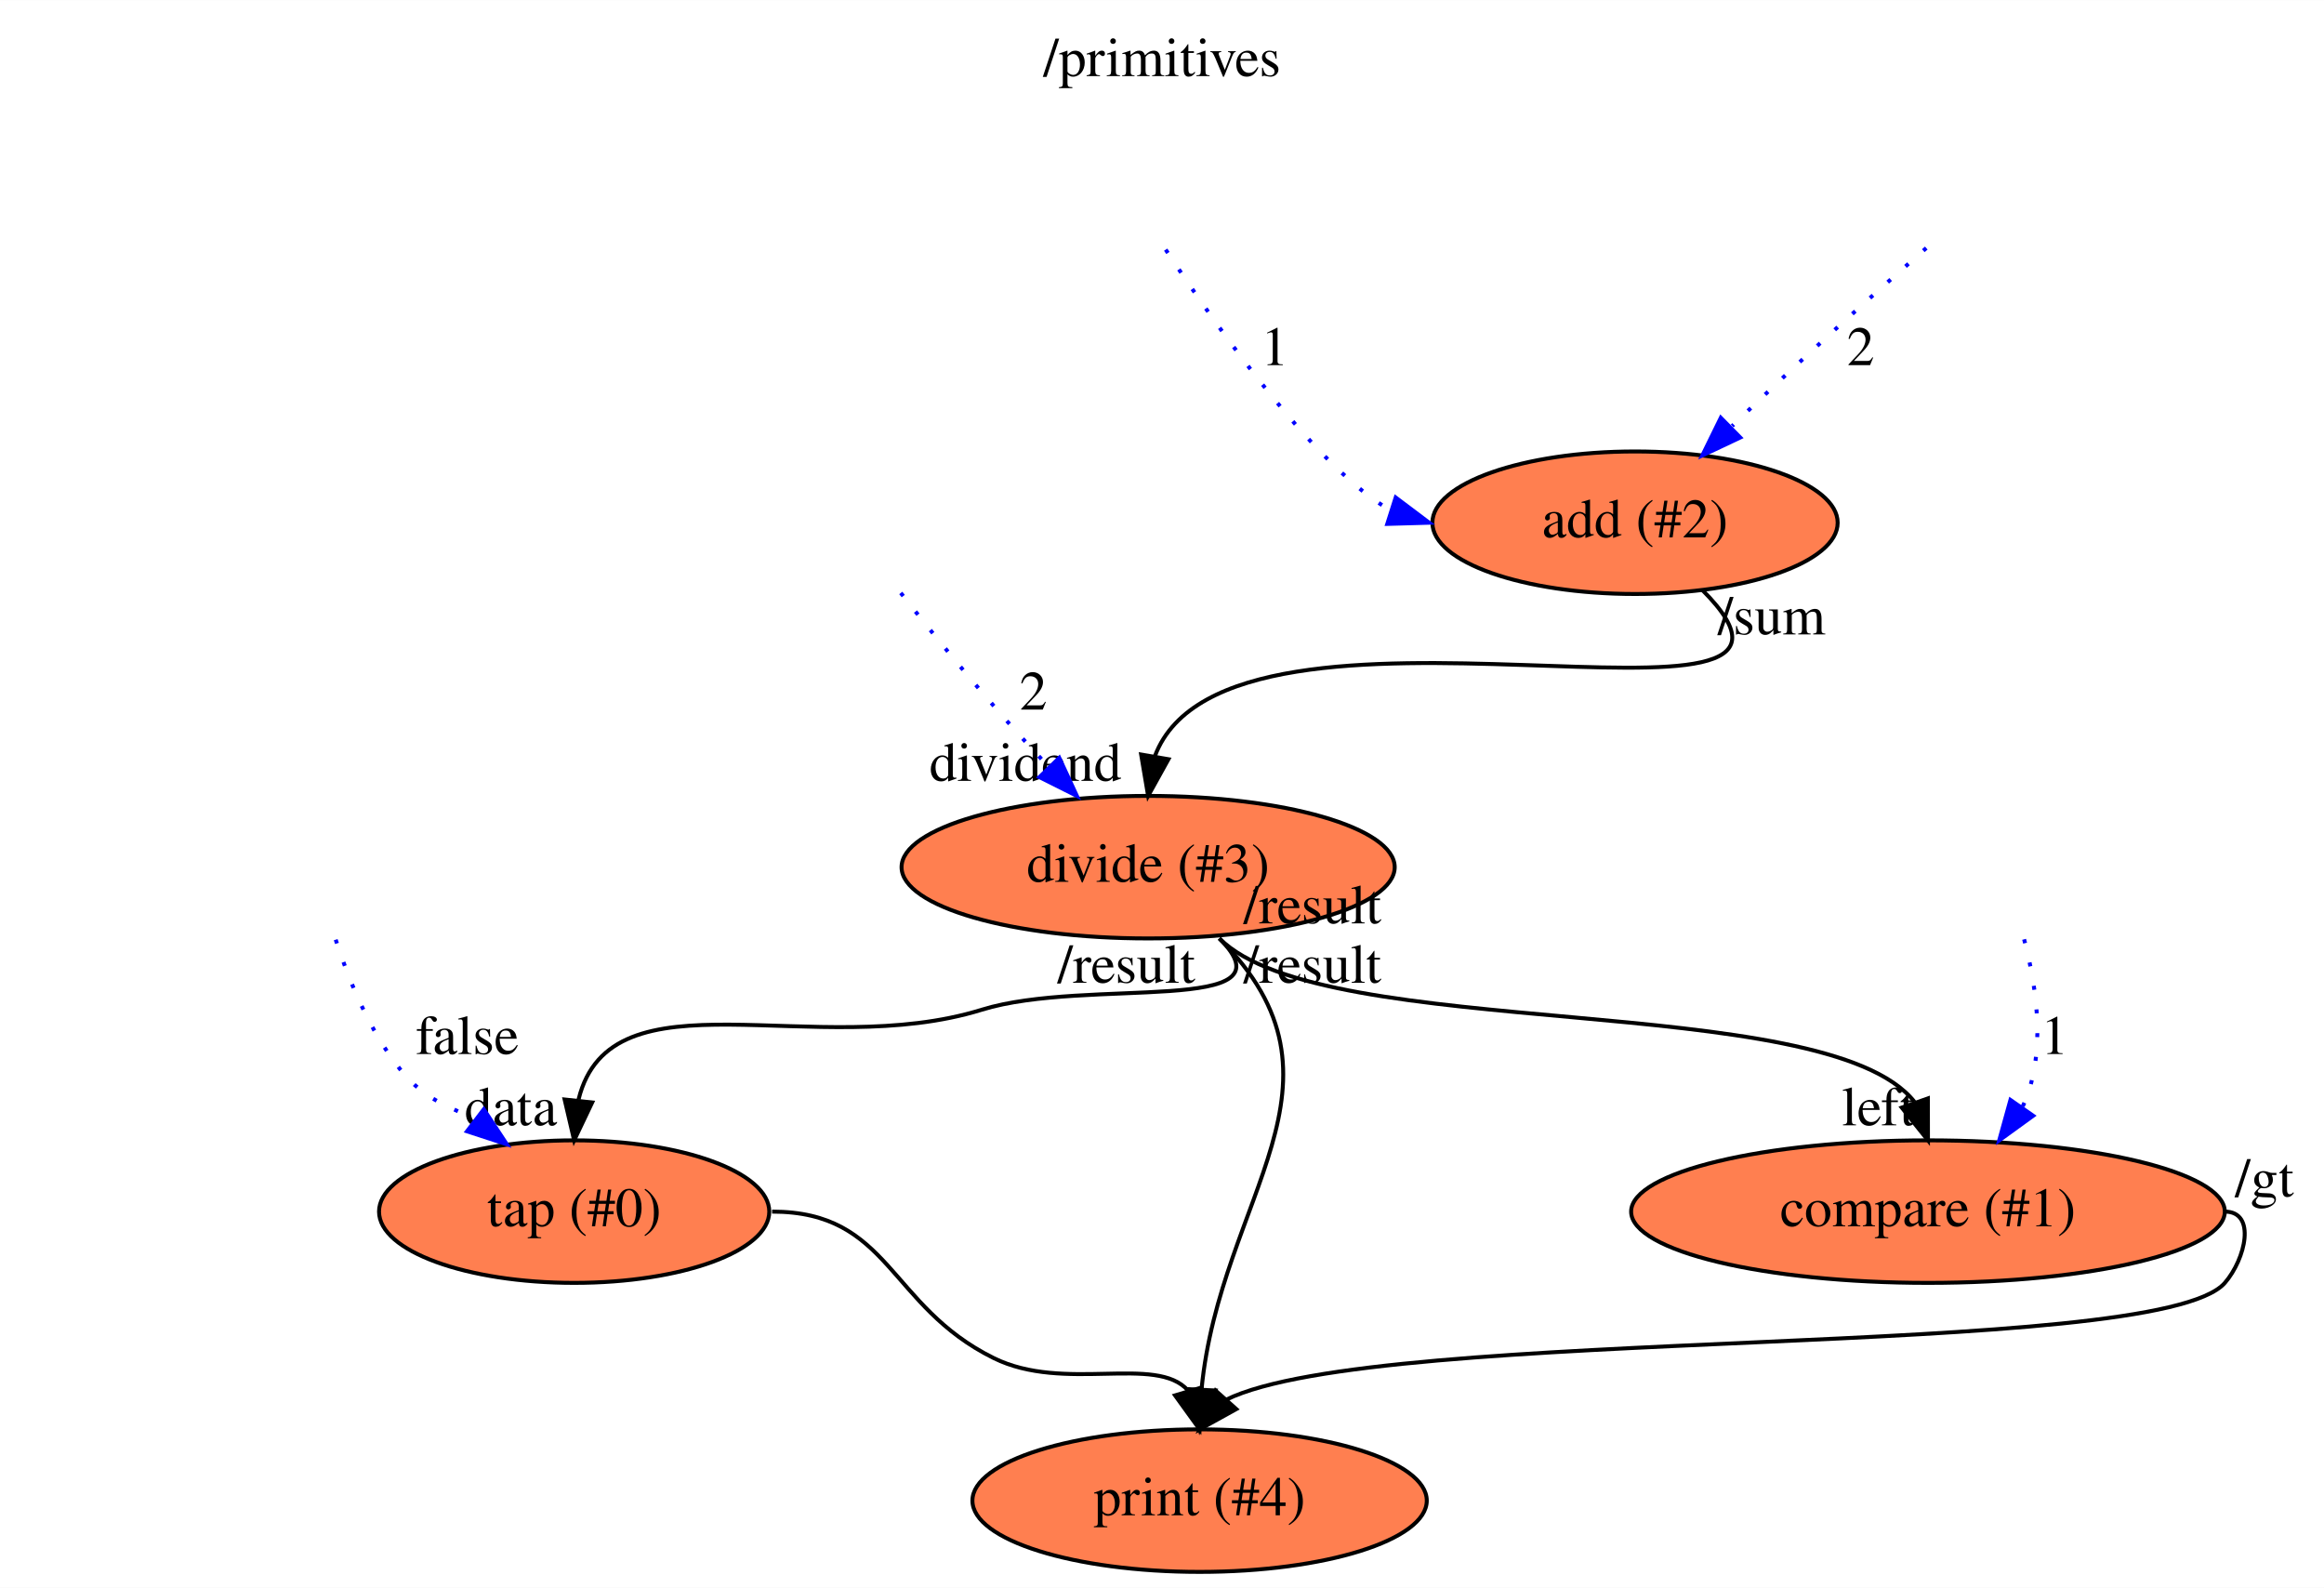
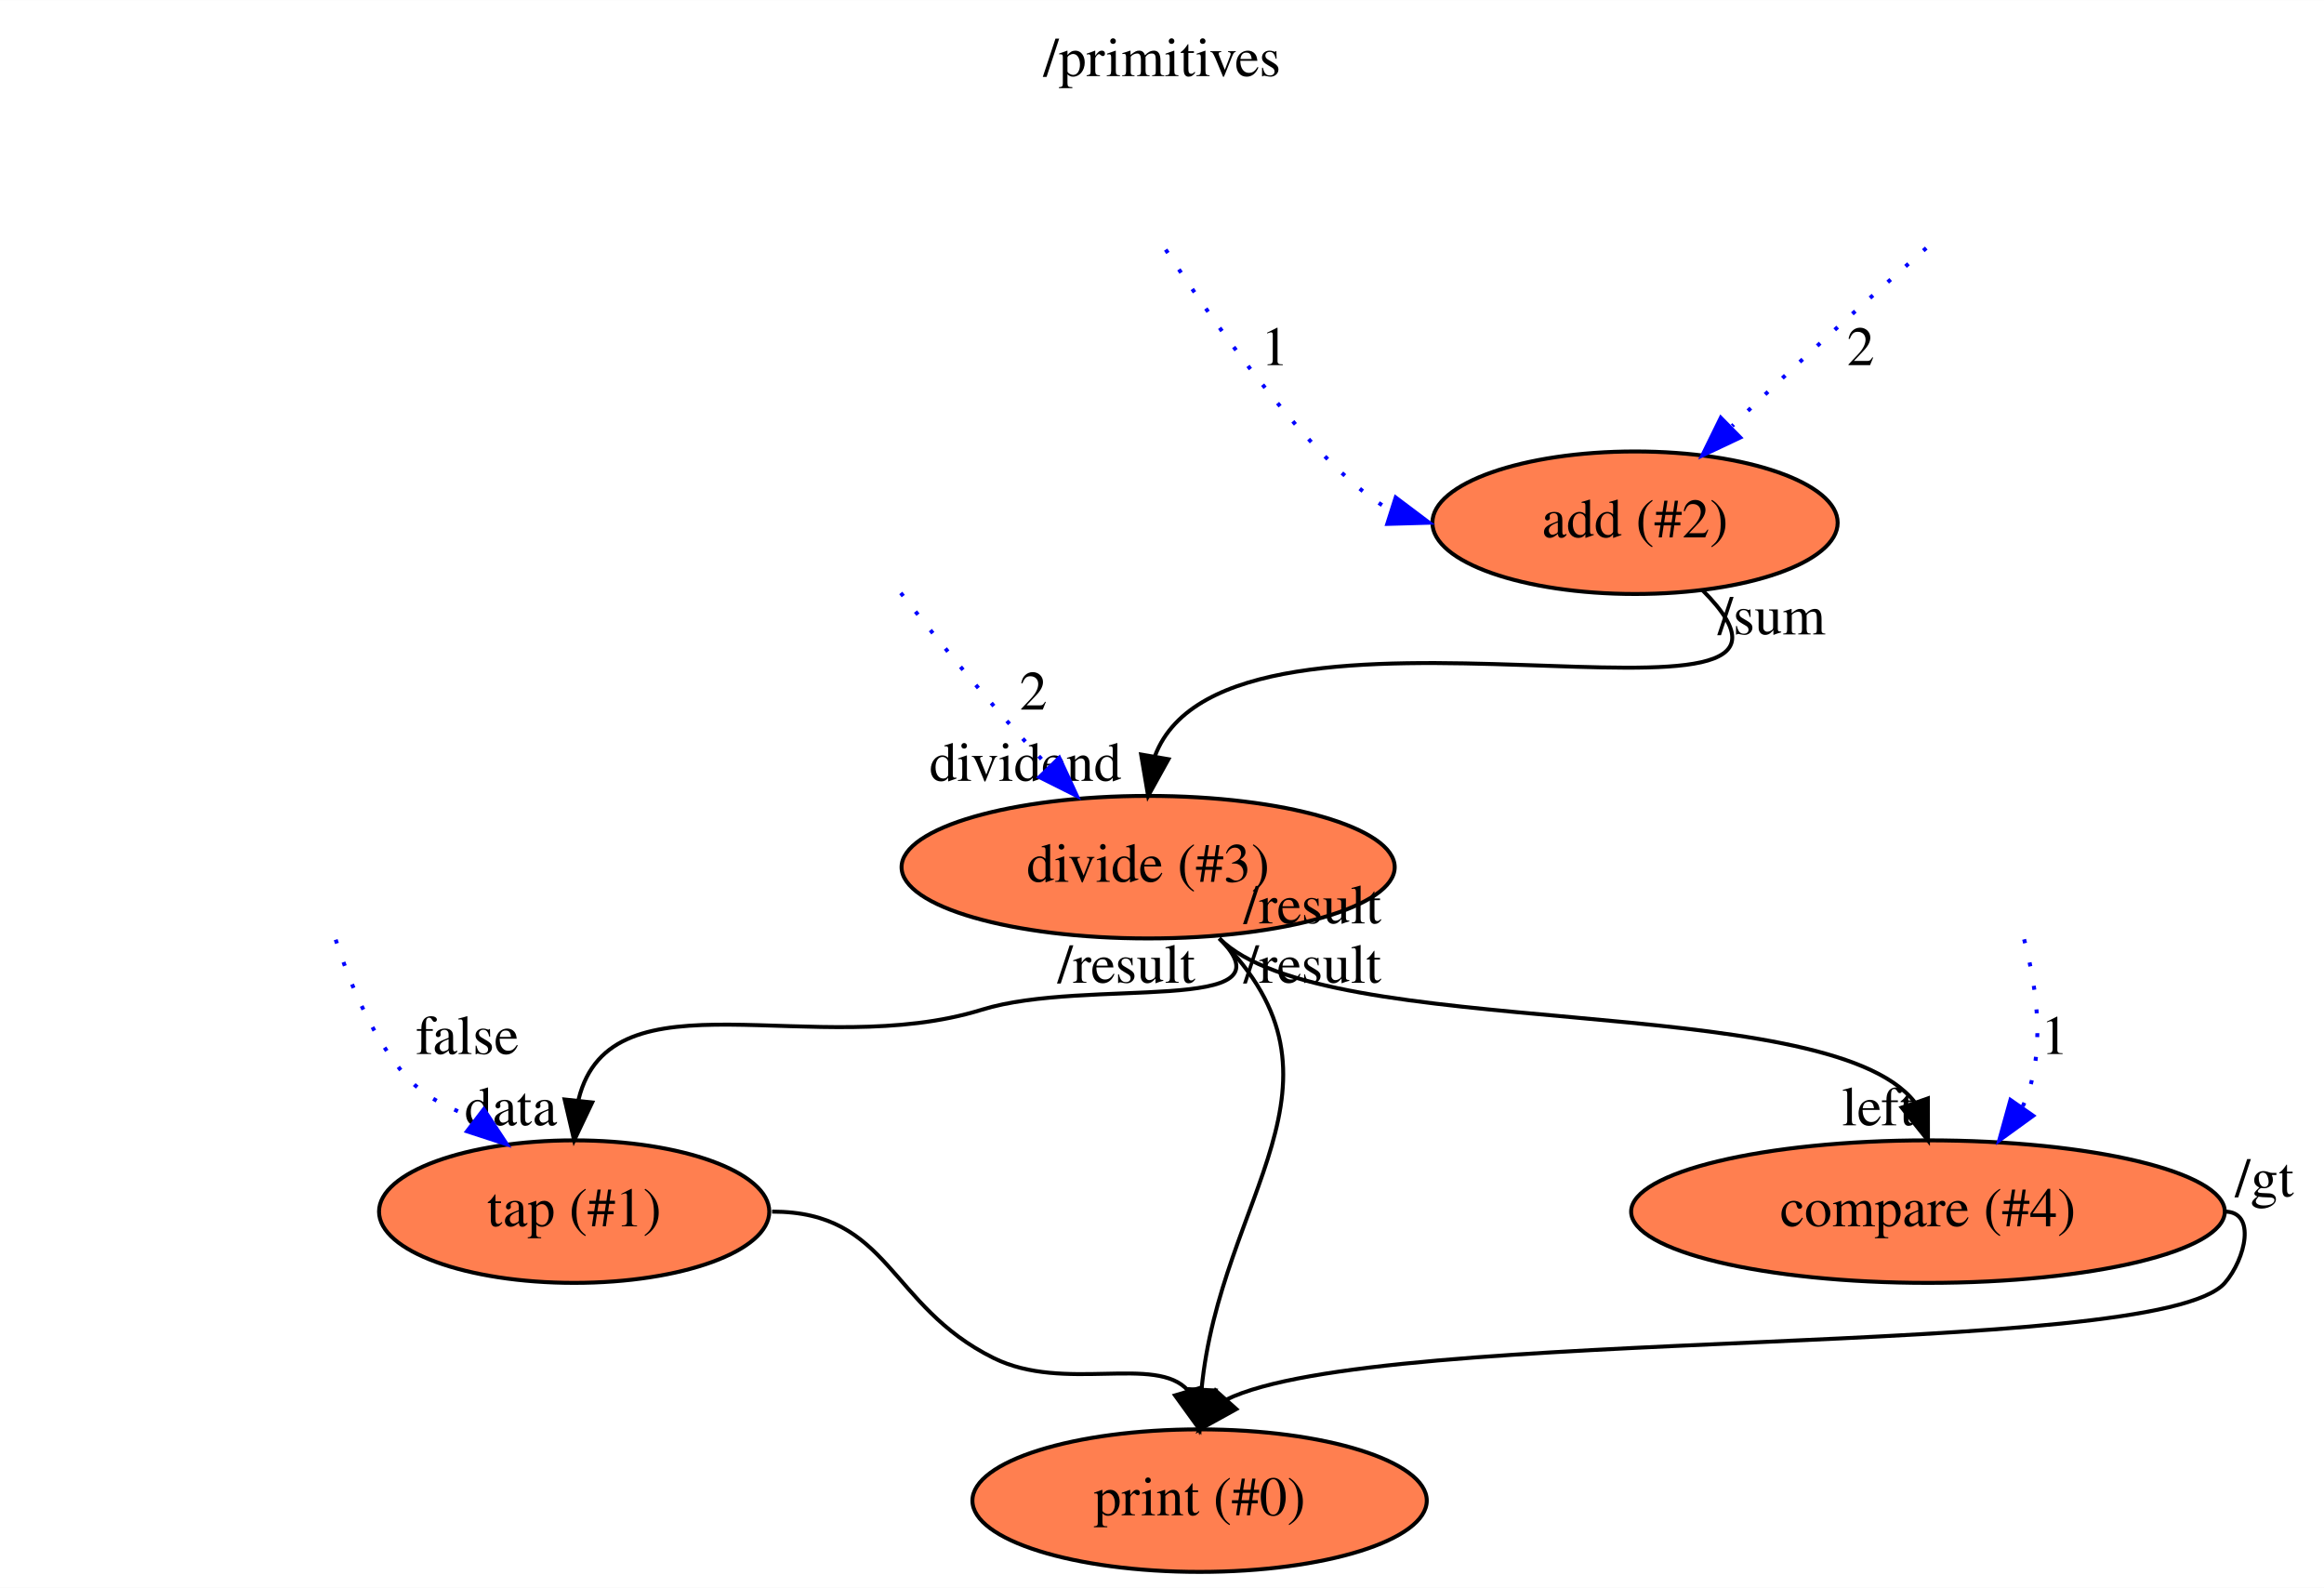
<svg xmlns="http://www.w3.org/2000/svg" xmlns:xlink="http://www.w3.org/1999/xlink" width="587pt" height="401pt" viewBox="0.00 0.00 587.09 401.00">
  <g id="graph0" class="graph" transform="scale(1 1) rotate(0) translate(4 397)">
    <polygon fill="#ffffff" stroke="transparent" points="-4,4 -4,-397 583.087,-397 583.087,4 -4,4" />
    <text text-anchor="middle" x="289.543" y="-377.8" font-family="Times,serif" font-size="14.00" fill="#000000">/primitives</text>
    <g id="node1" class="node">
      <g id="a_node1">
        <a xlink:href="file:///home/travis/build/andrewdavidmackenzie/flow/flowstdlib/math/add/add.html" xlink:title="add (#2)">
          <ellipse fill="#ff7f50" stroke="#000000" cx="409.043" cy="-265" rx="51.191" ry="18" />
          <text text-anchor="middle" x="409.043" y="-261.3" font-family="Times,serif" font-size="14.00" fill="#000000">add (#2)</text>
        </a>
      </g>
    </g>
    <g id="node4" class="node">
      <g id="a_node4">
        <a xlink:href="file:///home/travis/build/andrewdavidmackenzie/flow/flowstdlib/math/divide/divide.html" xlink:title="divide (#3)">
          <ellipse fill="#ff7f50" stroke="#000000" cx="286.043" cy="-178" rx="62.289" ry="18" />
          <text text-anchor="middle" x="286.043" y="-174.3" font-family="Times,serif" font-size="14.00" fill="#000000">divide (#3)</text>
        </a>
      </g>
    </g>
    <g id="edge3" class="edge">
      <path fill="none" stroke="#000000" d="M426.043,-248C470.32,-203.724 306.469,-255.778 287.766,-206.093" />
      <polygon fill="#000000" stroke="#000000" points="291.176,-205.268 286.043,-196 284.276,-206.446 291.176,-205.268" />
      <text text-anchor="middle" x="255.043" y="-199.8" font-family="Times,serif" font-size="14.00" fill="#000000">dividend</text>
      <text text-anchor="middle" x="443.543" y="-236.8" font-family="Times,serif" font-size="14.00" fill="#000000">/sum</text>
    </g>
    <g id="edge1" class="edge">
      <path fill="none" stroke="#0000ff" stroke-dasharray="1,5" d="M482.616,-334.379C468.909,-322.361 450.361,-305.727 433.597,-289.441" />
      <polygon fill="#0000ff" stroke="#0000ff" points="435.624,-286.524 426.043,-282 430.711,-291.511 435.624,-286.524" />
      <text text-anchor="middle" x="466.043" y="-304.8" font-family="Times,serif" font-size="14.00" fill="#000000">2</text>
    </g>
    <g id="edge2" class="edge">
      <path fill="none" stroke="#0000ff" stroke-dasharray="1,5" d="M290.478,-333.974C304.601,-312.572 329.004,-278.469 347.333,-268.094" />
      <polygon fill="#0000ff" stroke="#0000ff" points="348.578,-271.371 357.043,-265 346.453,-264.701 348.578,-271.371" />
      <text text-anchor="middle" x="318.043" y="-304.8" font-family="Times,serif" font-size="14.00" fill="#000000">1</text>
    </g>
    <g id="node6" class="node">
      <g id="a_node6">
-         <a xlink:href="file:///home/travis/build/andrewdavidmackenzie/flow/flowr/src/lib/flowruntime/stdio/stdout.html" xlink:title="print (#4)">
+         <a xlink:href="file:///home/travis/build/andrewdavidmackenzie/flow/flowr/src/lib/flowruntime/stdio/stdout.html" xlink:title="print (#0)">
          <ellipse fill="#ff7f50" stroke="#000000" cx="299.043" cy="-18" rx="57.391" ry="18" />
-           <text text-anchor="middle" x="299.043" y="-14.3" font-family="Times,serif" font-size="14.00" fill="#000000">print (#4)</text>
+           <text text-anchor="middle" x="299.043" y="-14.3" font-family="Times,serif" font-size="14.00" fill="#000000">print (#0)</text>
        </a>
      </g>
    </g>
    <g id="edge5" class="edge">
      <path fill="none" stroke="#000000" d="M304.043,-160C340.607,-123.436 304.219,-94.922 299.528,-46.053" />
      <polygon fill="#000000" stroke="#000000" points="303.021,-45.82 299.043,-36 296.029,-46.157 303.021,-45.82" />
      <text text-anchor="middle" x="280.543" y="-148.8" font-family="Times,serif" font-size="14.00" fill="#000000">/result</text>
    </g>
    <g id="node7" class="node">
      <g id="a_node7">
-         <a xlink:href="file:///home/travis/build/andrewdavidmackenzie/flow/flowstdlib/control/tap/tap.html" xlink:title="tap (#0)">
+         <a xlink:href="file:///home/travis/build/andrewdavidmackenzie/flow/flowstdlib/control/tap/tap.html" xlink:title="tap (#1)">
          <ellipse fill="#ff7f50" stroke="#000000" cx="141.043" cy="-91" rx="49.291" ry="18" />
-           <text text-anchor="middle" x="141.043" y="-87.3" font-family="Times,serif" font-size="14.00" fill="#000000">tap (#0)</text>
+           <text text-anchor="middle" x="141.043" y="-87.3" font-family="Times,serif" font-size="14.00" fill="#000000">tap (#1)</text>
        </a>
      </g>
    </g>
    <g id="edge6" class="edge">
      <path fill="none" stroke="#000000" d="M304.043,-160C323.73,-140.314 270.634,-150.248 244.043,-142 201.897,-128.928 150.334,-152.554 142.158,-119.334" />
      <polygon fill="#000000" stroke="#000000" points="145.596,-118.567 141.043,-109 138.636,-119.318 145.596,-118.567" />
      <text text-anchor="middle" x="125.043" y="-112.8" font-family="Times,serif" font-size="14.00" fill="#000000">data</text>
      <text text-anchor="middle" x="327.543" y="-148.8" font-family="Times,serif" font-size="14.00" fill="#000000">/result</text>
    </g>
    <g id="node8" class="node">
      <g id="a_node8">
-         <a xlink:href="file:///home/travis/build/andrewdavidmackenzie/flow/flowstdlib/math/compare/compare.html" xlink:title="compare (#1)">
+         <a xlink:href="file:///home/travis/build/andrewdavidmackenzie/flow/flowstdlib/math/compare/compare.html" xlink:title="compare (#4)">
          <ellipse fill="#ff7f50" stroke="#000000" cx="483.043" cy="-91" rx="74.987" ry="18" />
-           <text text-anchor="middle" x="483.043" y="-87.3" font-family="Times,serif" font-size="14.00" fill="#000000">compare (#1)</text>
+           <text text-anchor="middle" x="483.043" y="-87.3" font-family="Times,serif" font-size="14.00" fill="#000000">compare (#4)</text>
        </a>
      </g>
    </g>
    <g id="edge7" class="edge">
      <path fill="none" stroke="#000000" d="M304.043,-160C330.662,-133.381 457.107,-147.232 479.613,-118.751" />
      <polygon fill="#000000" stroke="#000000" points="483.026,-119.595 483.043,-109 476.423,-117.272 483.026,-119.595" />
      <text text-anchor="middle" x="470.543" y="-112.8" font-family="Times,serif" font-size="14.00" fill="#000000">left</text>
      <text text-anchor="middle" x="327.543" y="-163.8" font-family="Times,serif" font-size="14.00" fill="#000000">/result</text>
    </g>
    <g id="edge4" class="edge">
      <path fill="none" stroke="#0000ff" stroke-dasharray="1,5" d="M223.557,-247.264C233.165,-235.015 246.793,-218.329 260.74,-203.532" />
      <polygon fill="#0000ff" stroke="#0000ff" points="263.595,-205.616 268.043,-196 258.569,-200.743 263.595,-205.616" />
      <text text-anchor="middle" x="257.043" y="-217.8" font-family="Times,serif" font-size="14.00" fill="#000000">2</text>
    </g>
    <g id="edge9" class="edge">
      <path fill="none" stroke="#000000" d="M191.043,-91C220.874,-91 220.294,-67.205 247.043,-54 264.861,-45.204 288.053,-54.964 296.124,-45.815" />
      <polygon fill="#000000" stroke="#000000" points="299.547,-46.583 299.043,-36 292.837,-44.587 299.547,-46.583" />
    </g>
    <g id="edge11" class="edge">
      <path fill="none" stroke="#000000" d="M558.043,-91C566.043,-91 563.285,-79.044 558.043,-73 540.894,-53.227 344.655,-62.632 305.73,-43.482" />
      <polygon fill="#000000" stroke="#000000" points="308.317,-41.124 299.043,-36 303.097,-45.788 308.317,-41.124" />
      <text text-anchor="middle" x="568.043" y="-94.8" font-family="Times,serif" font-size="14.00" fill="#000000">/gt</text>
    </g>
    <g id="edge8" class="edge">
      <path fill="none" stroke="#0000ff" stroke-dasharray="1,5" d="M80.805,-159.682C84.143,-149.326 89.393,-136.576 97.043,-127 103.626,-118.76 109.334,-117.91 115.877,-114.231" />
      <polygon fill="#0000ff" stroke="#0000ff" points="118.216,-116.848 124.043,-108 113.97,-111.283 118.216,-116.848" />
      <text text-anchor="middle" x="114.043" y="-130.8" font-family="Times,serif" font-size="14.00" fill="#000000">false</text>
    </g>
    <g id="edge10" class="edge">
      <path fill="none" stroke="#0000ff" stroke-dasharray="1,5" d="M507.337,-159.773C510.664,-147.141 512.953,-130.354 506.968,-117.525" />
      <polygon fill="#0000ff" stroke="#0000ff" points="509.624,-115.215 501.043,-109 503.876,-119.209 509.624,-115.215" />
      <text text-anchor="middle" x="515.043" y="-130.8" font-family="Times,serif" font-size="14.00" fill="#000000">1</text>
    </g>
  </g>
</svg>
